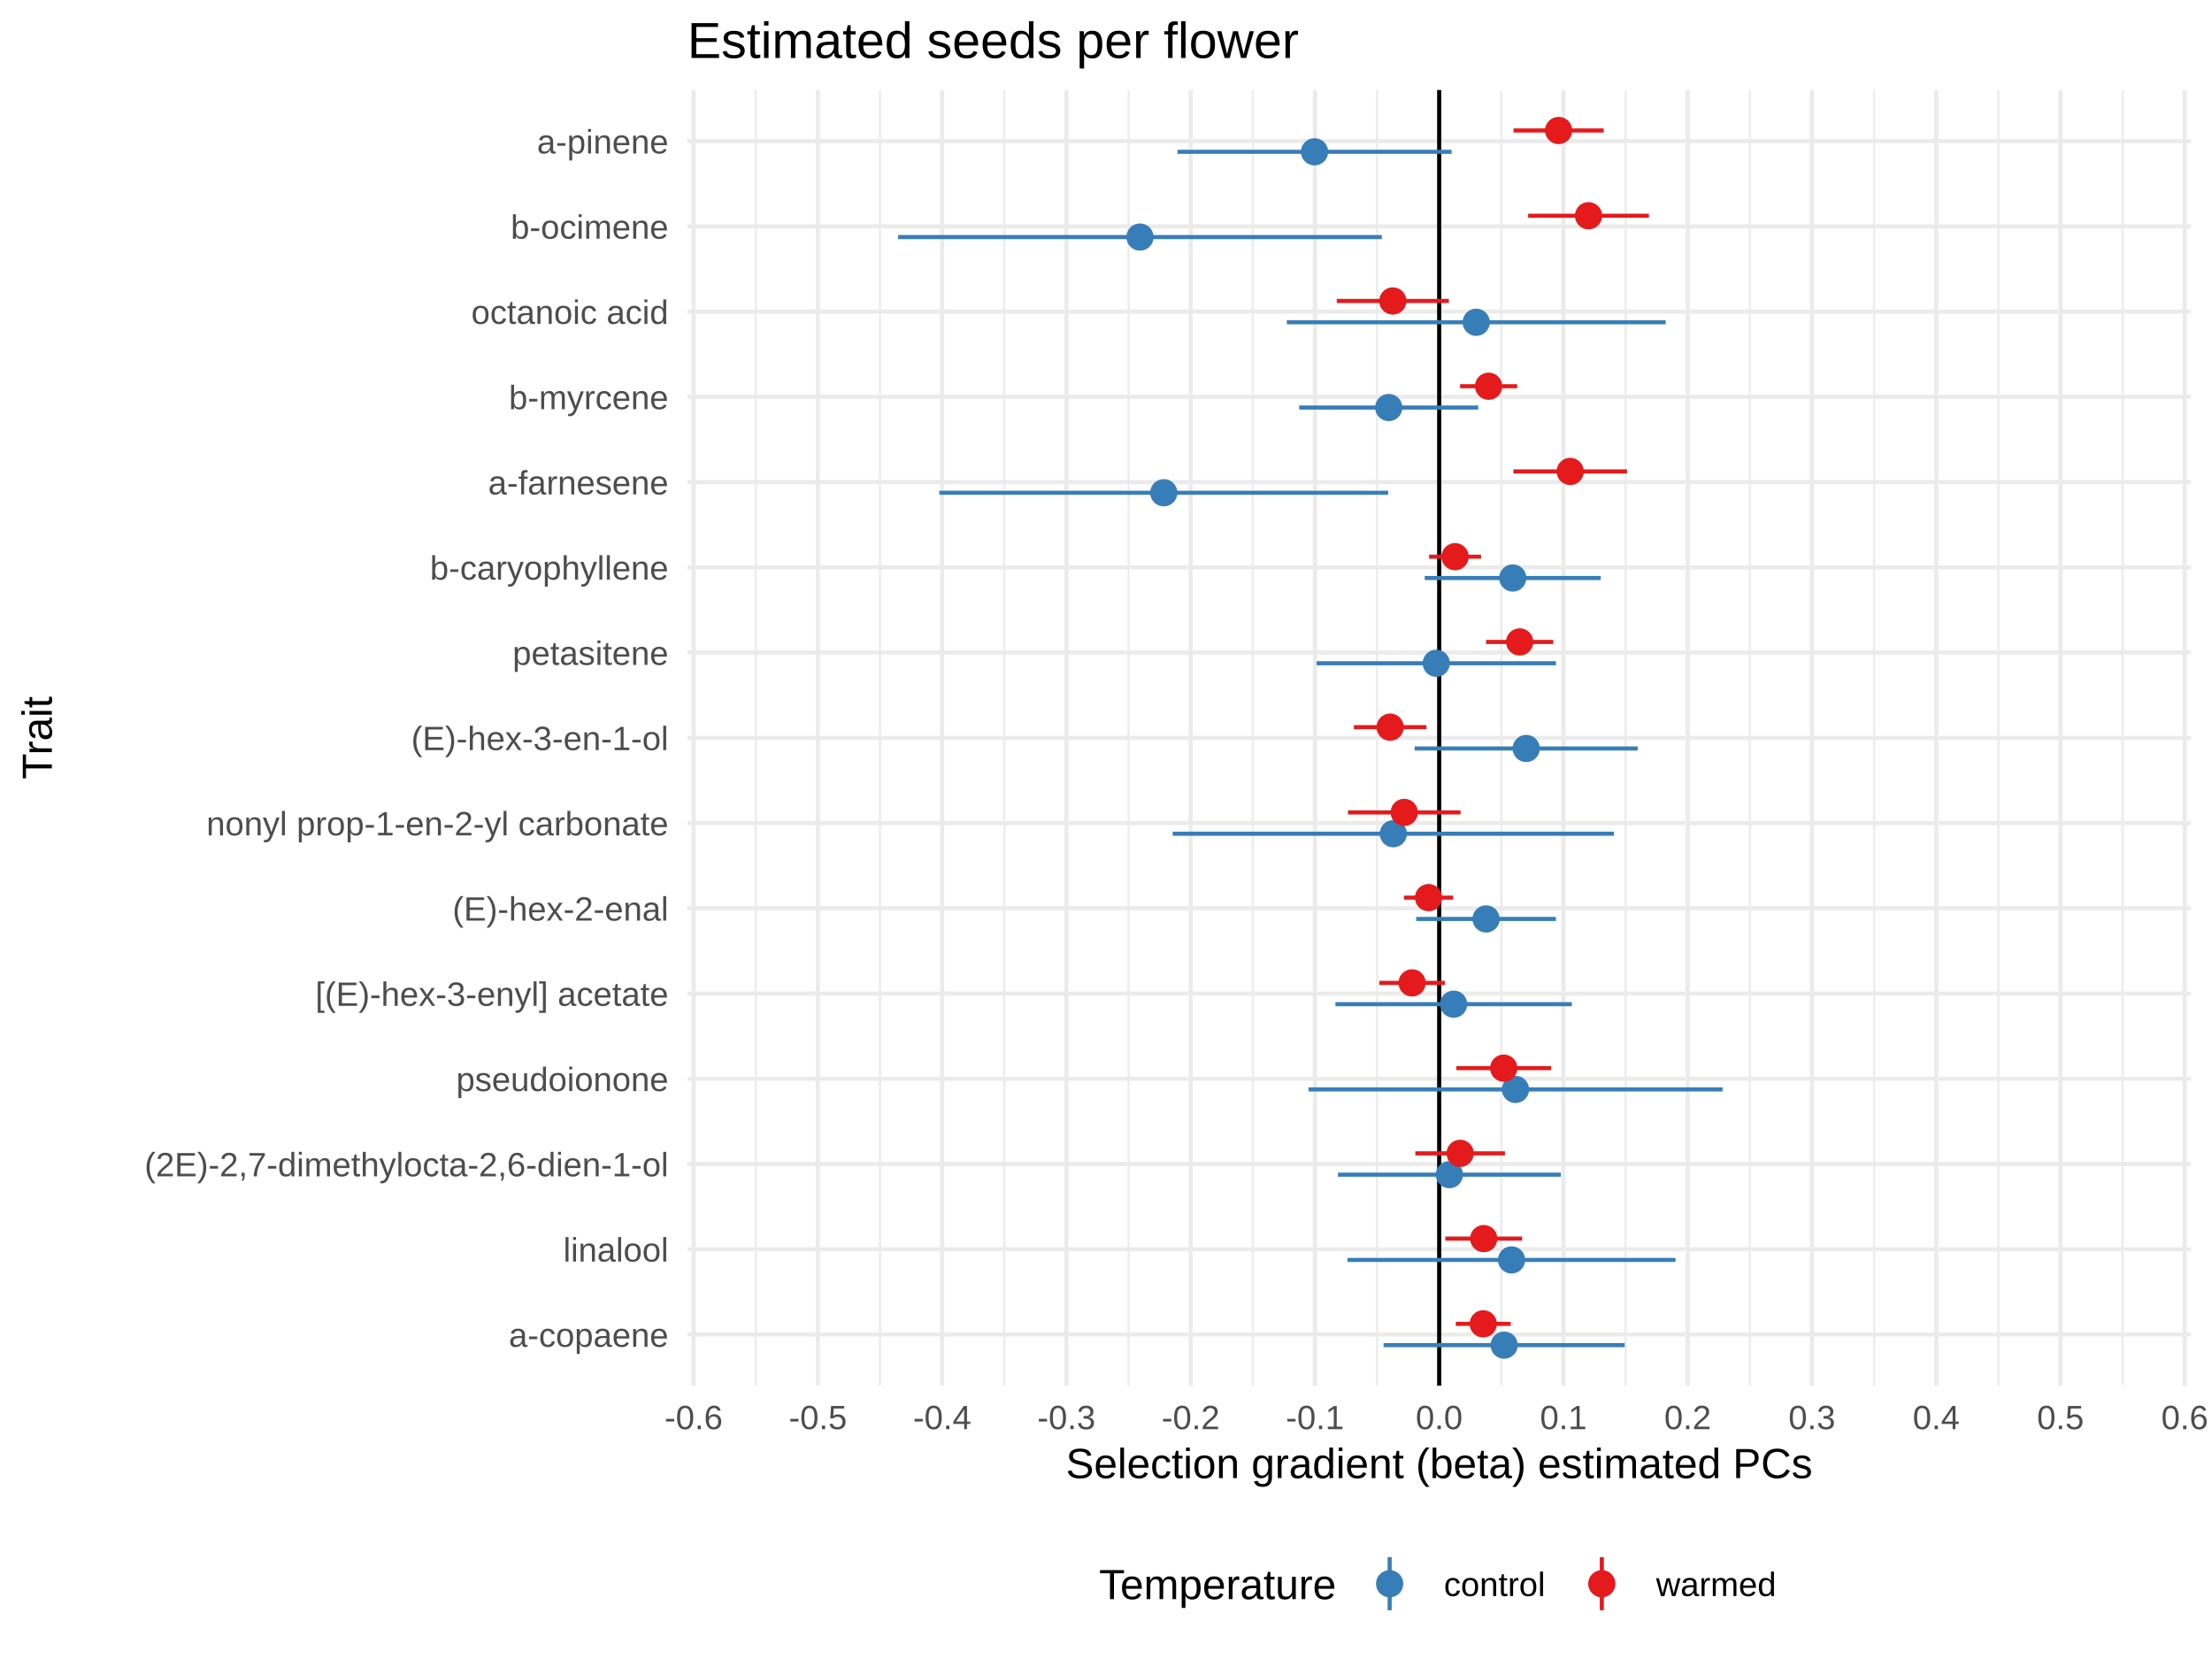
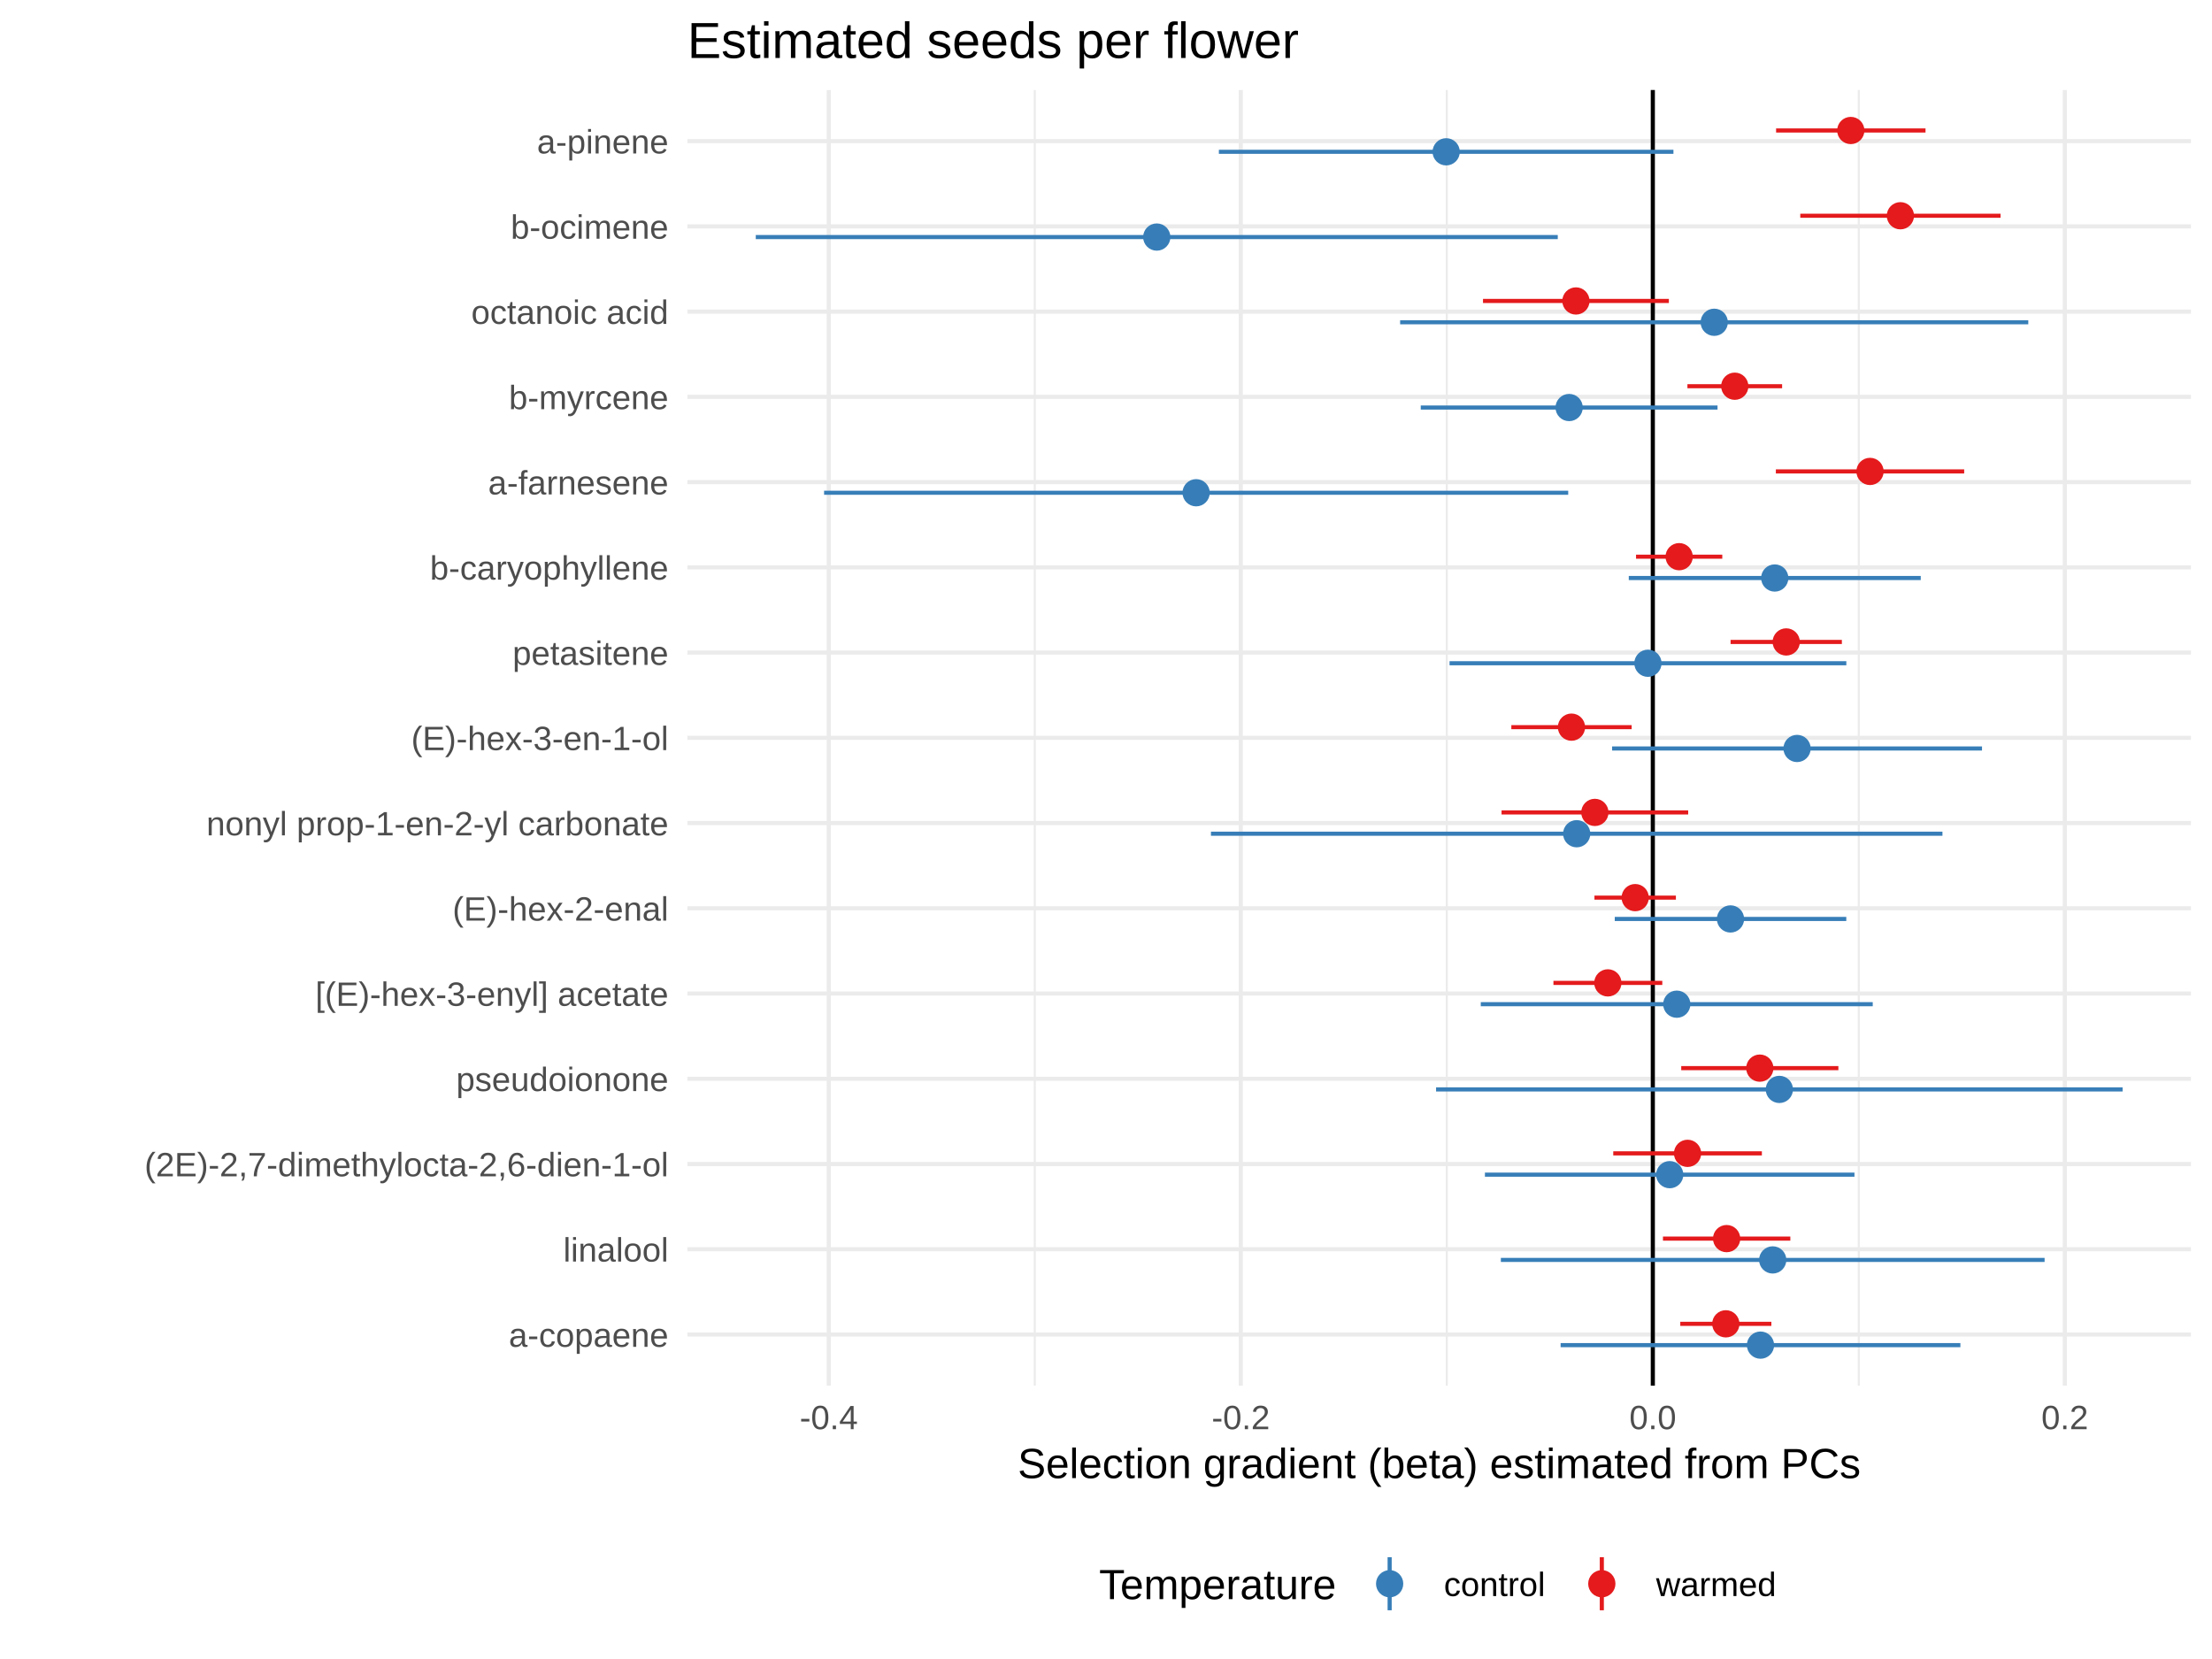
<svg xmlns="http://www.w3.org/2000/svg" class="svglite" width="576.00pt" height="432.00pt" viewBox="0 0 576.00 432.00">
  <defs>
    <style type="text/css">
    .svglite line, .svglite polyline, .svglite polygon, .svglite path, .svglite rect, .svglite circle {
      fill: none;
      stroke: #000000;
      stroke-linecap: round;
      stroke-linejoin: round;
      stroke-miterlimit: 10.00;
    }
    .svglite text {
      white-space: pre;
    }
  </style>
  </defs>
  <rect width="100%" height="100%" style="stroke: none; fill: #FFFFFF;" />
  <defs>
    <clipPath id="cpMC4wMHw1NzYuMDB8MC4wMHw0MzIuMDA=">
      <rect x="0.00" y="0.00" width="576.00" height="432.00" />
    </clipPath>
  </defs>
  <g clip-path="url(#cpMC4wMHw1NzYuMDB8MC4wMHw0MzIuMDA=)">
</g>
  <defs>
    <clipPath id="cpMTc5LjAwfDU3MC41MnwyMy40NHwzNjAuODI=">
      <rect x="179.00" y="23.44" width="391.52" height="337.38" />
    </clipPath>
  </defs>
  <g clip-path="url(#cpMTc5LjAwfDU3MC41MnwyMy40NHwzNjAuODI=)">
-     <polyline points="196.80,360.82 196.80,23.44 " style="stroke-width: 0.53; stroke: #EBEBEB; stroke-linecap: butt;" />
-     <polyline points="229.16,360.82 229.16,23.44 " style="stroke-width: 0.53; stroke: #EBEBEB; stroke-linecap: butt;" />
-     <polyline points="261.51,360.82 261.51,23.44 " style="stroke-width: 0.53; stroke: #EBEBEB; stroke-linecap: butt;" />
-     <polyline points="293.87,360.82 293.87,23.44 " style="stroke-width: 0.53; stroke: #EBEBEB; stroke-linecap: butt;" />
-     <polyline points="326.23,360.82 326.23,23.44 " style="stroke-width: 0.53; stroke: #EBEBEB; stroke-linecap: butt;" />
-     <polyline points="358.58,360.82 358.58,23.44 " style="stroke-width: 0.53; stroke: #EBEBEB; stroke-linecap: butt;" />
-     <polyline points="390.94,360.82 390.94,23.44 " style="stroke-width: 0.53; stroke: #EBEBEB; stroke-linecap: butt;" />
-     <polyline points="423.30,360.82 423.30,23.44 " style="stroke-width: 0.53; stroke: #EBEBEB; stroke-linecap: butt;" />
-     <polyline points="455.65,360.82 455.65,23.44 " style="stroke-width: 0.53; stroke: #EBEBEB; stroke-linecap: butt;" />
-     <polyline points="488.01,360.82 488.01,23.44 " style="stroke-width: 0.53; stroke: #EBEBEB; stroke-linecap: butt;" />
-     <polyline points="520.37,360.82 520.37,23.44 " style="stroke-width: 0.53; stroke: #EBEBEB; stroke-linecap: butt;" />
-     <polyline points="552.72,360.82 552.72,23.44 " style="stroke-width: 0.53; stroke: #EBEBEB; stroke-linecap: butt;" />
+     <polyline points="269.45,360.82 269.45,23.44 " style="stroke-width: 0.53; stroke: #EBEBEB; stroke-linecap: butt;" />
+     <polyline points="376.74,360.82 376.74,23.44 " style="stroke-width: 0.53; stroke: #EBEBEB; stroke-linecap: butt;" />
+     <polyline points="484.03,360.82 484.03,23.44 " style="stroke-width: 0.53; stroke: #EBEBEB; stroke-linecap: butt;" />
    <polyline points="179.00,347.50 570.52,347.50 " style="stroke-width: 1.07; stroke: #EBEBEB; stroke-linecap: butt;" />
    <polyline points="179.00,325.30 570.52,325.30 " style="stroke-width: 1.07; stroke: #EBEBEB; stroke-linecap: butt;" />
    <polyline points="179.00,303.11 570.52,303.11 " style="stroke-width: 1.07; stroke: #EBEBEB; stroke-linecap: butt;" />
    <polyline points="179.00,280.91 570.52,280.91 " style="stroke-width: 1.07; stroke: #EBEBEB; stroke-linecap: butt;" />
    <polyline points="179.00,258.71 570.52,258.71 " style="stroke-width: 1.07; stroke: #EBEBEB; stroke-linecap: butt;" />
    <polyline points="179.00,236.52 570.52,236.52 " style="stroke-width: 1.07; stroke: #EBEBEB; stroke-linecap: butt;" />
    <polyline points="179.00,214.32 570.52,214.32 " style="stroke-width: 1.07; stroke: #EBEBEB; stroke-linecap: butt;" />
    <polyline points="179.00,192.13 570.52,192.13 " style="stroke-width: 1.07; stroke: #EBEBEB; stroke-linecap: butt;" />
    <polyline points="179.00,169.93 570.52,169.93 " style="stroke-width: 1.07; stroke: #EBEBEB; stroke-linecap: butt;" />
    <polyline points="179.00,147.74 570.52,147.74 " style="stroke-width: 1.07; stroke: #EBEBEB; stroke-linecap: butt;" />
    <polyline points="179.00,125.54 570.52,125.54 " style="stroke-width: 1.07; stroke: #EBEBEB; stroke-linecap: butt;" />
    <polyline points="179.00,103.34 570.52,103.34 " style="stroke-width: 1.07; stroke: #EBEBEB; stroke-linecap: butt;" />
    <polyline points="179.00,81.15 570.52,81.15 " style="stroke-width: 1.07; stroke: #EBEBEB; stroke-linecap: butt;" />
    <polyline points="179.00,58.95 570.52,58.95 " style="stroke-width: 1.07; stroke: #EBEBEB; stroke-linecap: butt;" />
    <polyline points="179.00,36.76 570.52,36.76 " style="stroke-width: 1.07; stroke: #EBEBEB; stroke-linecap: butt;" />
-     <polyline points="180.62,360.82 180.62,23.44 " style="stroke-width: 1.07; stroke: #EBEBEB; stroke-linecap: butt;" />
-     <polyline points="212.98,360.82 212.98,23.44 " style="stroke-width: 1.07; stroke: #EBEBEB; stroke-linecap: butt;" />
-     <polyline points="245.33,360.82 245.33,23.44 " style="stroke-width: 1.07; stroke: #EBEBEB; stroke-linecap: butt;" />
-     <polyline points="277.69,360.82 277.69,23.44 " style="stroke-width: 1.07; stroke: #EBEBEB; stroke-linecap: butt;" />
-     <polyline points="310.05,360.82 310.05,23.44 " style="stroke-width: 1.07; stroke: #EBEBEB; stroke-linecap: butt;" />
-     <polyline points="342.41,360.82 342.41,23.44 " style="stroke-width: 1.07; stroke: #EBEBEB; stroke-linecap: butt;" />
-     <polyline points="374.76,360.82 374.76,23.44 " style="stroke-width: 1.07; stroke: #EBEBEB; stroke-linecap: butt;" />
-     <polyline points="407.12,360.82 407.12,23.44 " style="stroke-width: 1.07; stroke: #EBEBEB; stroke-linecap: butt;" />
-     <polyline points="439.48,360.82 439.48,23.44 " style="stroke-width: 1.07; stroke: #EBEBEB; stroke-linecap: butt;" />
-     <polyline points="471.83,360.82 471.83,23.44 " style="stroke-width: 1.07; stroke: #EBEBEB; stroke-linecap: butt;" />
-     <polyline points="504.19,360.82 504.19,23.44 " style="stroke-width: 1.07; stroke: #EBEBEB; stroke-linecap: butt;" />
-     <polyline points="536.55,360.82 536.55,23.44 " style="stroke-width: 1.07; stroke: #EBEBEB; stroke-linecap: butt;" />
-     <polyline points="568.90,360.82 568.90,23.44 " style="stroke-width: 1.07; stroke: #EBEBEB; stroke-linecap: butt;" />
-     <line x1="374.76" y1="360.82" x2="374.76" y2="23.44" style="stroke-width: 1.07; stroke-linecap: butt;" />
-     <line x1="244.60" y1="128.31" x2="361.48" y2="128.31" style="stroke-width: 1.07; stroke: #377EB8; stroke-linecap: butt;" />
-     <line x1="338.31" y1="106.12" x2="384.93" y2="106.12" style="stroke-width: 1.07; stroke: #377EB8; stroke-linecap: butt;" />
-     <line x1="233.87" y1="61.73" x2="359.83" y2="61.73" style="stroke-width: 1.07; stroke: #377EB8; stroke-linecap: butt;" />
-     <line x1="306.60" y1="39.53" x2="378.00" y2="39.53" style="stroke-width: 1.07; stroke: #377EB8; stroke-linecap: butt;" />
-     <line x1="368.78" y1="239.29" x2="405.15" y2="239.29" style="stroke-width: 1.07; stroke: #377EB8; stroke-linecap: butt;" />
-     <line x1="348.39" y1="305.88" x2="406.44" y2="305.88" style="stroke-width: 1.07; stroke: #377EB8; stroke-linecap: butt;" />
-     <line x1="368.37" y1="194.90" x2="426.46" y2="194.90" style="stroke-width: 1.07; stroke: #377EB8; stroke-linecap: butt;" />
-     <line x1="347.74" y1="261.49" x2="409.31" y2="261.49" style="stroke-width: 1.07; stroke: #377EB8; stroke-linecap: butt;" />
-     <line x1="340.72" y1="283.68" x2="448.55" y2="283.68" style="stroke-width: 1.07; stroke: #377EB8; stroke-linecap: butt;" />
-     <line x1="370.99" y1="150.51" x2="416.84" y2="150.51" style="stroke-width: 1.07; stroke: #377EB8; stroke-linecap: butt;" />
-     <line x1="305.36" y1="217.10" x2="420.25" y2="217.10" style="stroke-width: 1.07; stroke: #377EB8; stroke-linecap: butt;" />
-     <line x1="360.28" y1="350.27" x2="423.07" y2="350.27" style="stroke-width: 1.07; stroke: #377EB8; stroke-linecap: butt;" />
-     <line x1="350.89" y1="328.08" x2="436.30" y2="328.08" style="stroke-width: 1.07; stroke: #377EB8; stroke-linecap: butt;" />
-     <line x1="335.08" y1="83.92" x2="433.73" y2="83.92" style="stroke-width: 1.07; stroke: #377EB8; stroke-linecap: butt;" />
-     <line x1="342.84" y1="172.71" x2="405.16" y2="172.71" style="stroke-width: 1.07; stroke: #377EB8; stroke-linecap: butt;" />
-     <line x1="394.09" y1="122.76" x2="423.67" y2="122.76" style="stroke-width: 1.07; stroke: #E41A1C; stroke-linecap: butt;" />
-     <line x1="380.20" y1="100.57" x2="395.07" y2="100.57" style="stroke-width: 1.07; stroke: #E41A1C; stroke-linecap: butt;" />
-     <line x1="397.93" y1="56.18" x2="429.38" y2="56.18" style="stroke-width: 1.07; stroke: #E41A1C; stroke-linecap: butt;" />
-     <line x1="394.12" y1="33.98" x2="417.59" y2="33.98" style="stroke-width: 1.07; stroke: #E41A1C; stroke-linecap: butt;" />
-     <line x1="365.60" y1="233.74" x2="378.39" y2="233.74" style="stroke-width: 1.07; stroke: #E41A1C; stroke-linecap: butt;" />
-     <line x1="368.55" y1="300.33" x2="391.89" y2="300.33" style="stroke-width: 1.07; stroke: #E41A1C; stroke-linecap: butt;" />
-     <line x1="352.54" y1="189.35" x2="371.44" y2="189.35" style="stroke-width: 1.07; stroke: #E41A1C; stroke-linecap: butt;" />
-     <line x1="359.15" y1="255.94" x2="376.25" y2="255.94" style="stroke-width: 1.07; stroke: #E41A1C; stroke-linecap: butt;" />
-     <line x1="379.23" y1="278.14" x2="403.91" y2="278.14" style="stroke-width: 1.07; stroke: #E41A1C; stroke-linecap: butt;" />
-     <line x1="372.13" y1="144.96" x2="385.67" y2="144.96" style="stroke-width: 1.07; stroke: #E41A1C; stroke-linecap: butt;" />
-     <line x1="351.01" y1="211.55" x2="380.32" y2="211.55" style="stroke-width: 1.07; stroke: #E41A1C; stroke-linecap: butt;" />
-     <line x1="379.08" y1="344.72" x2="393.38" y2="344.72" style="stroke-width: 1.07; stroke: #E41A1C; stroke-linecap: butt;" />
-     <line x1="376.35" y1="322.53" x2="396.36" y2="322.53" style="stroke-width: 1.07; stroke: #E41A1C; stroke-linecap: butt;" />
-     <line x1="348.09" y1="78.37" x2="377.28" y2="78.37" style="stroke-width: 1.07; stroke: #E41A1C; stroke-linecap: butt;" />
-     <line x1="386.98" y1="167.16" x2="404.46" y2="167.16" style="stroke-width: 1.07; stroke: #E41A1C; stroke-linecap: butt;" />
-     <circle cx="303.04" cy="128.31" r="2.84" style="stroke-width: 1.42; stroke: #377EB8; fill: #377EB8;" />
-     <circle cx="361.62" cy="106.12" r="2.84" style="stroke-width: 1.42; stroke: #377EB8; fill: #377EB8;" />
-     <circle cx="296.85" cy="61.73" r="2.84" style="stroke-width: 1.42; stroke: #377EB8; fill: #377EB8;" />
-     <circle cx="342.30" cy="39.53" r="2.84" style="stroke-width: 1.42; stroke: #377EB8; fill: #377EB8;" />
-     <circle cx="386.97" cy="239.29" r="2.84" style="stroke-width: 1.42; stroke: #377EB8; fill: #377EB8;" />
-     <circle cx="377.41" cy="305.88" r="2.84" style="stroke-width: 1.42; stroke: #377EB8; fill: #377EB8;" />
-     <circle cx="397.42" cy="194.90" r="2.84" style="stroke-width: 1.42; stroke: #377EB8; fill: #377EB8;" />
-     <circle cx="378.53" cy="261.49" r="2.84" style="stroke-width: 1.42; stroke: #377EB8; fill: #377EB8;" />
-     <circle cx="394.63" cy="283.68" r="2.84" style="stroke-width: 1.42; stroke: #377EB8; fill: #377EB8;" />
-     <circle cx="393.92" cy="150.51" r="2.84" style="stroke-width: 1.42; stroke: #377EB8; fill: #377EB8;" />
-     <circle cx="362.81" cy="217.10" r="2.84" style="stroke-width: 1.42; stroke: #377EB8; fill: #377EB8;" />
-     <circle cx="391.68" cy="350.27" r="2.84" style="stroke-width: 1.42; stroke: #377EB8; fill: #377EB8;" />
-     <circle cx="393.60" cy="328.08" r="2.84" style="stroke-width: 1.42; stroke: #377EB8; fill: #377EB8;" />
-     <circle cx="384.40" cy="83.92" r="2.84" style="stroke-width: 1.42; stroke: #377EB8; fill: #377EB8;" />
-     <circle cx="374.00" cy="172.71" r="2.84" style="stroke-width: 1.42; stroke: #377EB8; fill: #377EB8;" />
-     <circle cx="408.88" cy="122.76" r="2.84" style="stroke-width: 1.42; stroke: #E41A1C; fill: #E41A1C;" />
-     <circle cx="387.63" cy="100.57" r="2.84" style="stroke-width: 1.42; stroke: #E41A1C; fill: #E41A1C;" />
-     <circle cx="413.65" cy="56.18" r="2.84" style="stroke-width: 1.42; stroke: #E41A1C; fill: #E41A1C;" />
-     <circle cx="405.86" cy="33.98" r="2.84" style="stroke-width: 1.42; stroke: #E41A1C; fill: #E41A1C;" />
-     <circle cx="371.99" cy="233.74" r="2.84" style="stroke-width: 1.42; stroke: #E41A1C; fill: #E41A1C;" />
-     <circle cx="380.22" cy="300.33" r="2.84" style="stroke-width: 1.42; stroke: #E41A1C; fill: #E41A1C;" />
-     <circle cx="361.99" cy="189.35" r="2.84" style="stroke-width: 1.42; stroke: #E41A1C; fill: #E41A1C;" />
-     <circle cx="367.70" cy="255.94" r="2.84" style="stroke-width: 1.42; stroke: #E41A1C; fill: #E41A1C;" />
-     <circle cx="391.57" cy="278.14" r="2.84" style="stroke-width: 1.42; stroke: #E41A1C; fill: #E41A1C;" />
-     <circle cx="378.90" cy="144.96" r="2.84" style="stroke-width: 1.42; stroke: #E41A1C; fill: #E41A1C;" />
-     <circle cx="365.66" cy="211.55" r="2.84" style="stroke-width: 1.42; stroke: #E41A1C; fill: #E41A1C;" />
-     <circle cx="386.23" cy="344.72" r="2.84" style="stroke-width: 1.42; stroke: #E41A1C; fill: #E41A1C;" />
-     <circle cx="386.36" cy="322.53" r="2.84" style="stroke-width: 1.42; stroke: #E41A1C; fill: #E41A1C;" />
-     <circle cx="362.69" cy="78.37" r="2.84" style="stroke-width: 1.42; stroke: #E41A1C; fill: #E41A1C;" />
-     <circle cx="395.72" cy="167.16" r="2.84" style="stroke-width: 1.42; stroke: #E41A1C; fill: #E41A1C;" />
+     <polyline points="215.81,360.82 215.81,23.44 " style="stroke-width: 1.07; stroke: #EBEBEB; stroke-linecap: butt;" />
+     <polyline points="323.10,360.82 323.10,23.44 " style="stroke-width: 1.07; stroke: #EBEBEB; stroke-linecap: butt;" />
+     <polyline points="430.39,360.82 430.39,23.44 " style="stroke-width: 1.07; stroke: #EBEBEB; stroke-linecap: butt;" />
+     <polyline points="537.68,360.82 537.68,23.44 " style="stroke-width: 1.07; stroke: #EBEBEB; stroke-linecap: butt;" />
+     <line x1="430.39" y1="360.82" x2="430.39" y2="23.44" style="stroke-width: 1.07; stroke-linecap: butt;" />
+     <line x1="214.59" y1="128.31" x2="408.36" y2="128.31" style="stroke-width: 1.07; stroke: #377EB8; stroke-linecap: butt;" />
+     <line x1="369.96" y1="106.12" x2="447.24" y2="106.12" style="stroke-width: 1.07; stroke: #377EB8; stroke-linecap: butt;" />
+     <line x1="196.80" y1="61.73" x2="405.64" y2="61.73" style="stroke-width: 1.07; stroke: #377EB8; stroke-linecap: butt;" />
+     <line x1="317.39" y1="39.53" x2="435.76" y2="39.53" style="stroke-width: 1.07; stroke: #377EB8; stroke-linecap: butt;" />
+     <line x1="420.48" y1="239.29" x2="480.77" y2="239.29" style="stroke-width: 1.07; stroke: #377EB8; stroke-linecap: butt;" />
+     <line x1="386.67" y1="305.88" x2="482.90" y2="305.88" style="stroke-width: 1.07; stroke: #377EB8; stroke-linecap: butt;" />
+     <line x1="419.79" y1="194.90" x2="516.11" y2="194.90" style="stroke-width: 1.07; stroke: #377EB8; stroke-linecap: butt;" />
+     <line x1="385.59" y1="261.49" x2="487.66" y2="261.49" style="stroke-width: 1.07; stroke: #377EB8; stroke-linecap: butt;" />
+     <line x1="373.95" y1="283.68" x2="552.72" y2="283.68" style="stroke-width: 1.07; stroke: #377EB8; stroke-linecap: butt;" />
+     <line x1="424.13" y1="150.51" x2="500.16" y2="150.51" style="stroke-width: 1.07; stroke: #377EB8; stroke-linecap: butt;" />
+     <line x1="315.33" y1="217.10" x2="505.81" y2="217.10" style="stroke-width: 1.07; stroke: #377EB8; stroke-linecap: butt;" />
+     <line x1="406.38" y1="350.27" x2="510.48" y2="350.27" style="stroke-width: 1.07; stroke: #377EB8; stroke-linecap: butt;" />
+     <line x1="390.82" y1="328.08" x2="532.41" y2="328.08" style="stroke-width: 1.07; stroke: #377EB8; stroke-linecap: butt;" />
+     <line x1="364.59" y1="83.92" x2="528.16" y2="83.92" style="stroke-width: 1.07; stroke: #377EB8; stroke-linecap: butt;" />
+     <line x1="377.46" y1="172.71" x2="480.78" y2="172.71" style="stroke-width: 1.07; stroke: #377EB8; stroke-linecap: butt;" />
+     <line x1="462.43" y1="122.76" x2="511.47" y2="122.76" style="stroke-width: 1.07; stroke: #E41A1C; stroke-linecap: butt;" />
+     <line x1="439.40" y1="100.57" x2="464.06" y2="100.57" style="stroke-width: 1.07; stroke: #E41A1C; stroke-linecap: butt;" />
+     <line x1="468.79" y1="56.18" x2="520.94" y2="56.18" style="stroke-width: 1.07; stroke: #E41A1C; stroke-linecap: butt;" />
+     <line x1="462.49" y1="33.98" x2="501.40" y2="33.98" style="stroke-width: 1.07; stroke: #E41A1C; stroke-linecap: butt;" />
+     <line x1="415.19" y1="233.74" x2="436.40" y2="233.74" style="stroke-width: 1.07; stroke: #E41A1C; stroke-linecap: butt;" />
+     <line x1="420.09" y1="300.33" x2="458.79" y2="300.33" style="stroke-width: 1.07; stroke: #E41A1C; stroke-linecap: butt;" />
+     <line x1="393.55" y1="189.35" x2="424.88" y2="189.35" style="stroke-width: 1.07; stroke: #E41A1C; stroke-linecap: butt;" />
+     <line x1="404.51" y1="255.94" x2="432.86" y2="255.94" style="stroke-width: 1.07; stroke: #E41A1C; stroke-linecap: butt;" />
+     <line x1="437.79" y1="278.14" x2="478.71" y2="278.14" style="stroke-width: 1.07; stroke: #E41A1C; stroke-linecap: butt;" />
+     <line x1="426.02" y1="144.96" x2="448.48" y2="144.96" style="stroke-width: 1.07; stroke: #E41A1C; stroke-linecap: butt;" />
+     <line x1="391.00" y1="211.55" x2="439.60" y2="211.55" style="stroke-width: 1.07; stroke: #E41A1C; stroke-linecap: butt;" />
+     <line x1="437.54" y1="344.72" x2="461.26" y2="344.72" style="stroke-width: 1.07; stroke: #E41A1C; stroke-linecap: butt;" />
+     <line x1="433.03" y1="322.53" x2="466.20" y2="322.53" style="stroke-width: 1.07; stroke: #E41A1C; stroke-linecap: butt;" />
+     <line x1="386.17" y1="78.37" x2="434.57" y2="78.37" style="stroke-width: 1.07; stroke: #E41A1C; stroke-linecap: butt;" />
+     <line x1="450.64" y1="167.16" x2="479.62" y2="167.16" style="stroke-width: 1.07; stroke: #E41A1C; stroke-linecap: butt;" />
+     <circle cx="311.47" cy="128.31" r="2.84" style="stroke-width: 1.42; stroke: #377EB8; fill: #377EB8;" />
+     <circle cx="408.60" cy="106.12" r="2.84" style="stroke-width: 1.42; stroke: #377EB8; fill: #377EB8;" />
+     <circle cx="301.22" cy="61.73" r="2.84" style="stroke-width: 1.42; stroke: #377EB8; fill: #377EB8;" />
+     <circle cx="376.58" cy="39.53" r="2.84" style="stroke-width: 1.42; stroke: #377EB8; fill: #377EB8;" />
+     <circle cx="450.62" cy="239.29" r="2.84" style="stroke-width: 1.42; stroke: #377EB8; fill: #377EB8;" />
+     <circle cx="434.79" cy="305.88" r="2.84" style="stroke-width: 1.42; stroke: #377EB8; fill: #377EB8;" />
+     <circle cx="467.95" cy="194.90" r="2.84" style="stroke-width: 1.42; stroke: #377EB8; fill: #377EB8;" />
+     <circle cx="436.63" cy="261.49" r="2.84" style="stroke-width: 1.42; stroke: #377EB8; fill: #377EB8;" />
+     <circle cx="463.34" cy="283.68" r="2.84" style="stroke-width: 1.42; stroke: #377EB8; fill: #377EB8;" />
+     <circle cx="462.14" cy="150.51" r="2.84" style="stroke-width: 1.42; stroke: #377EB8; fill: #377EB8;" />
+     <circle cx="410.57" cy="217.10" r="2.84" style="stroke-width: 1.42; stroke: #377EB8; fill: #377EB8;" />
+     <circle cx="458.43" cy="350.27" r="2.84" style="stroke-width: 1.42; stroke: #377EB8; fill: #377EB8;" />
+     <circle cx="461.61" cy="328.08" r="2.84" style="stroke-width: 1.42; stroke: #377EB8; fill: #377EB8;" />
+     <circle cx="446.38" cy="83.92" r="2.84" style="stroke-width: 1.42; stroke: #377EB8; fill: #377EB8;" />
+     <circle cx="429.12" cy="172.71" r="2.84" style="stroke-width: 1.42; stroke: #377EB8; fill: #377EB8;" />
+     <circle cx="486.95" cy="122.76" r="2.84" style="stroke-width: 1.42; stroke: #E41A1C; fill: #E41A1C;" />
+     <circle cx="451.73" cy="100.57" r="2.84" style="stroke-width: 1.42; stroke: #E41A1C; fill: #E41A1C;" />
+     <circle cx="494.86" cy="56.18" r="2.84" style="stroke-width: 1.42; stroke: #E41A1C; fill: #E41A1C;" />
+     <circle cx="481.94" cy="33.98" r="2.84" style="stroke-width: 1.42; stroke: #E41A1C; fill: #E41A1C;" />
+     <circle cx="425.80" cy="233.74" r="2.84" style="stroke-width: 1.42; stroke: #E41A1C; fill: #E41A1C;" />
+     <circle cx="439.44" cy="300.33" r="2.84" style="stroke-width: 1.42; stroke: #E41A1C; fill: #E41A1C;" />
+     <circle cx="409.21" cy="189.35" r="2.84" style="stroke-width: 1.42; stroke: #E41A1C; fill: #E41A1C;" />
+     <circle cx="418.68" cy="255.94" r="2.84" style="stroke-width: 1.42; stroke: #E41A1C; fill: #E41A1C;" />
+     <circle cx="458.25" cy="278.14" r="2.84" style="stroke-width: 1.42; stroke: #E41A1C; fill: #E41A1C;" />
+     <circle cx="437.25" cy="144.96" r="2.84" style="stroke-width: 1.42; stroke: #E41A1C; fill: #E41A1C;" />
+     <circle cx="415.30" cy="211.55" r="2.84" style="stroke-width: 1.42; stroke: #E41A1C; fill: #E41A1C;" />
+     <circle cx="449.40" cy="344.72" r="2.84" style="stroke-width: 1.42; stroke: #E41A1C; fill: #E41A1C;" />
+     <circle cx="449.61" cy="322.53" r="2.84" style="stroke-width: 1.42; stroke: #E41A1C; fill: #E41A1C;" />
+     <circle cx="410.37" cy="78.37" r="2.84" style="stroke-width: 1.42; stroke: #E41A1C; fill: #E41A1C;" />
+     <circle cx="465.13" cy="167.16" r="2.84" style="stroke-width: 1.42; stroke: #E41A1C; fill: #E41A1C;" />
  </g>
  <g clip-path="url(#cpMC4wMHw1NzYuMDB8MC4wMHw0MzIuMDA=)">
    <text x="174.07" y="350.71" text-anchor="end" style="font-size: 8.80px;fill: #4D4D4D; font-family: &quot;Arial&quot;;">a-copaene</text>
    <text x="174.07" y="328.51" text-anchor="end" style="font-size: 8.80px;fill: #4D4D4D; font-family: &quot;Arial&quot;;">linalool</text>
    <text x="174.07" y="306.31" text-anchor="end" style="font-size: 8.80px;fill: #4D4D4D; font-family: &quot;Arial&quot;;">(2E)-2,7-dimethylocta-2,6-dien-1-ol</text>
    <text x="174.07" y="284.12" text-anchor="end" style="font-size: 8.80px;fill: #4D4D4D; font-family: &quot;Arial&quot;;">pseudoionone</text>
    <text x="174.07" y="261.92" text-anchor="end" style="font-size: 8.80px;fill: #4D4D4D; font-family: &quot;Arial&quot;;">[(E)-hex-3-enyl] acetate</text>
    <text x="174.07" y="239.73" text-anchor="end" style="font-size: 8.80px;fill: #4D4D4D; font-family: &quot;Arial&quot;;">(E)-hex-2-enal</text>
    <text x="174.07" y="217.53" text-anchor="end" style="font-size: 8.80px;fill: #4D4D4D; font-family: &quot;Arial&quot;;">nonyl prop-1-en-2-yl carbonate</text>
    <text x="174.07" y="195.33" text-anchor="end" style="font-size: 8.80px;fill: #4D4D4D; font-family: &quot;Arial&quot;;">(E)-hex-3-en-1-ol</text>
    <text x="174.07" y="173.14" text-anchor="end" style="font-size: 8.80px;fill: #4D4D4D; font-family: &quot;Arial&quot;;">petasitene</text>
    <text x="174.07" y="150.94" text-anchor="end" style="font-size: 8.80px;fill: #4D4D4D; font-family: &quot;Arial&quot;;">b-caryophyllene</text>
    <text x="174.07" y="128.75" text-anchor="end" style="font-size: 8.80px;fill: #4D4D4D; font-family: &quot;Arial&quot;;">a-farnesene</text>
    <text x="174.07" y="106.55" text-anchor="end" style="font-size: 8.80px;fill: #4D4D4D; font-family: &quot;Arial&quot;;">b-myrcene</text>
    <text x="174.07" y="84.35" text-anchor="end" style="font-size: 8.80px;fill: #4D4D4D; font-family: &quot;Arial&quot;;">octanoic acid</text>
    <text x="174.07" y="62.16" text-anchor="end" style="font-size: 8.80px;fill: #4D4D4D; font-family: &quot;Arial&quot;;">b-ocimene</text>
    <text x="174.07" y="39.96" text-anchor="end" style="font-size: 8.80px;fill: #4D4D4D; font-family: &quot;Arial&quot;;">a-pinene</text>
-     <text x="180.62" y="372.16" text-anchor="middle" style="font-size: 8.80px;fill: #4D4D4D; font-family: &quot;Arial&quot;;">-0.6</text>
-     <text x="212.98" y="372.16" text-anchor="middle" style="font-size: 8.80px;fill: #4D4D4D; font-family: &quot;Arial&quot;;">-0.5</text>
-     <text x="245.33" y="372.16" text-anchor="middle" style="font-size: 8.80px;fill: #4D4D4D; font-family: &quot;Arial&quot;;">-0.4</text>
-     <text x="277.69" y="372.16" text-anchor="middle" style="font-size: 8.80px;fill: #4D4D4D; font-family: &quot;Arial&quot;;">-0.3</text>
-     <text x="310.05" y="372.16" text-anchor="middle" style="font-size: 8.80px;fill: #4D4D4D; font-family: &quot;Arial&quot;;">-0.2</text>
-     <text x="342.41" y="372.16" text-anchor="middle" style="font-size: 8.80px;fill: #4D4D4D; font-family: &quot;Arial&quot;;">-0.1</text>
-     <text x="374.76" y="372.16" text-anchor="middle" style="font-size: 8.80px;fill: #4D4D4D; font-family: &quot;Arial&quot;;">0.0</text>
-     <text x="407.12" y="372.16" text-anchor="middle" style="font-size: 8.80px;fill: #4D4D4D; font-family: &quot;Arial&quot;;">0.1</text>
-     <text x="439.48" y="372.16" text-anchor="middle" style="font-size: 8.80px;fill: #4D4D4D; font-family: &quot;Arial&quot;;">0.2</text>
-     <text x="471.83" y="372.16" text-anchor="middle" style="font-size: 8.80px;fill: #4D4D4D; font-family: &quot;Arial&quot;;">0.3</text>
-     <text x="504.19" y="372.16" text-anchor="middle" style="font-size: 8.80px;fill: #4D4D4D; font-family: &quot;Arial&quot;;">0.4</text>
-     <text x="536.55" y="372.16" text-anchor="middle" style="font-size: 8.80px;fill: #4D4D4D; font-family: &quot;Arial&quot;;">0.5</text>
-     <text x="568.90" y="372.16" text-anchor="middle" style="font-size: 8.80px;fill: #4D4D4D; font-family: &quot;Arial&quot;;">0.6</text>
-     <text x="374.76" y="384.90" text-anchor="middle" style="font-size: 11.00px; font-family: &quot;Arial&quot;;">Selection gradient (beta) estimated PCs</text>
-     <text transform="translate(13.50,192.13) rotate(-90)" text-anchor="middle" style="font-size: 11.00px; font-family: &quot;Arial&quot;;">Trait</text>
+     <text x="215.81" y="372.16" text-anchor="middle" style="font-size: 8.80px;fill: #4D4D4D; font-family: &quot;Arial&quot;;">-0.4</text>
+     <text x="323.10" y="372.16" text-anchor="middle" style="font-size: 8.80px;fill: #4D4D4D; font-family: &quot;Arial&quot;;">-0.2</text>
+     <text x="430.39" y="372.16" text-anchor="middle" style="font-size: 8.80px;fill: #4D4D4D; font-family: &quot;Arial&quot;;">0.0</text>
+     <text x="537.68" y="372.16" text-anchor="middle" style="font-size: 8.80px;fill: #4D4D4D; font-family: &quot;Arial&quot;;">0.2</text>
+     <text x="374.76" y="384.90" text-anchor="middle" style="font-size: 11.00px; font-family: &quot;Arial&quot;;">Selection gradient (beta) estimated from PCs</text>
    <text x="286.20" y="416.41" style="font-size: 11.00px; font-family: &quot;Arial&quot;;">Temperature</text>
    <line x1="361.86" y1="419.31" x2="361.86" y2="405.49" style="stroke-width: 1.07; stroke: #377EB8; stroke-linecap: butt;" />
    <circle cx="361.86" cy="412.40" r="2.84" style="stroke-width: 1.42; stroke: #377EB8; fill: #377EB8;" />
    <line x1="417.11" y1="419.31" x2="417.11" y2="405.49" style="stroke-width: 1.07; stroke: #E41A1C; stroke-linecap: butt;" />
    <circle cx="417.11" cy="412.40" r="2.84" style="stroke-width: 1.42; stroke: #E41A1C; fill: #E41A1C;" />
    <text x="375.98" y="415.61" style="font-size: 8.80px; font-family: &quot;Arial&quot;;">control</text>
    <text x="431.23" y="415.61" style="font-size: 8.80px; font-family: &quot;Arial&quot;;">warmed</text>
    <text x="179.00" y="15.10" style="font-size: 13.20px; font-family: &quot;Arial&quot;;">Estimated seeds per flower</text>
  </g>
</svg>
